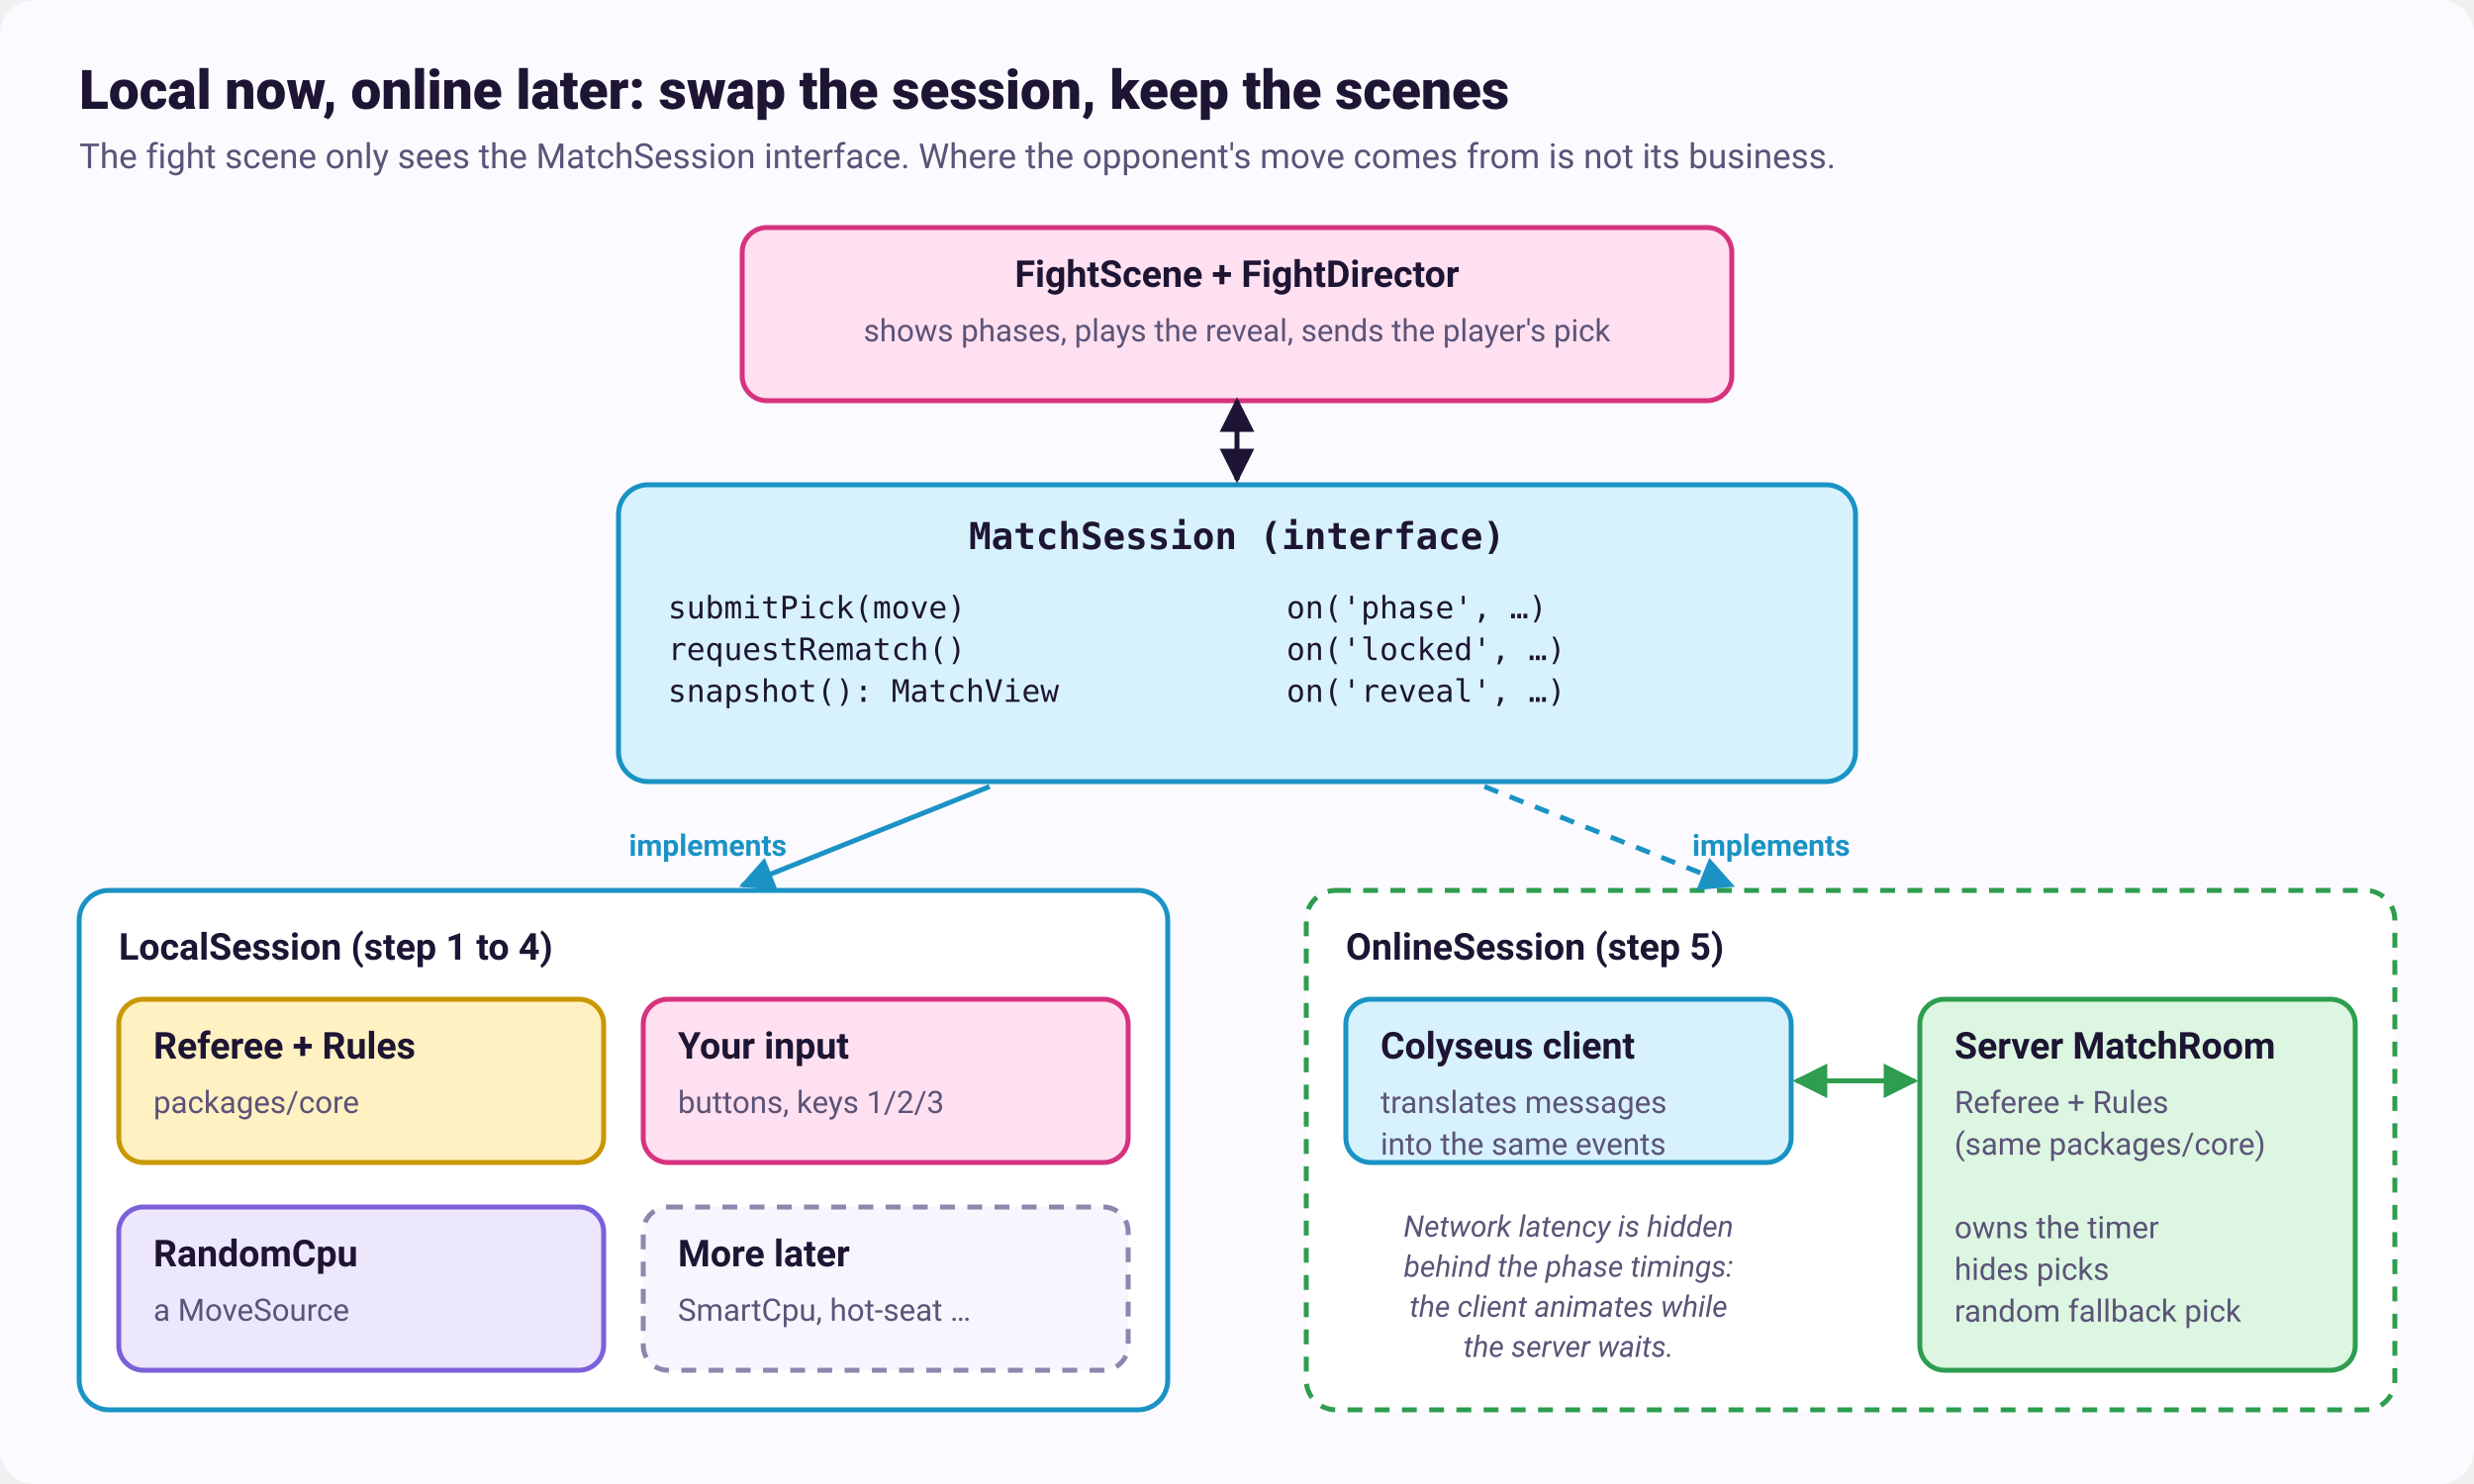
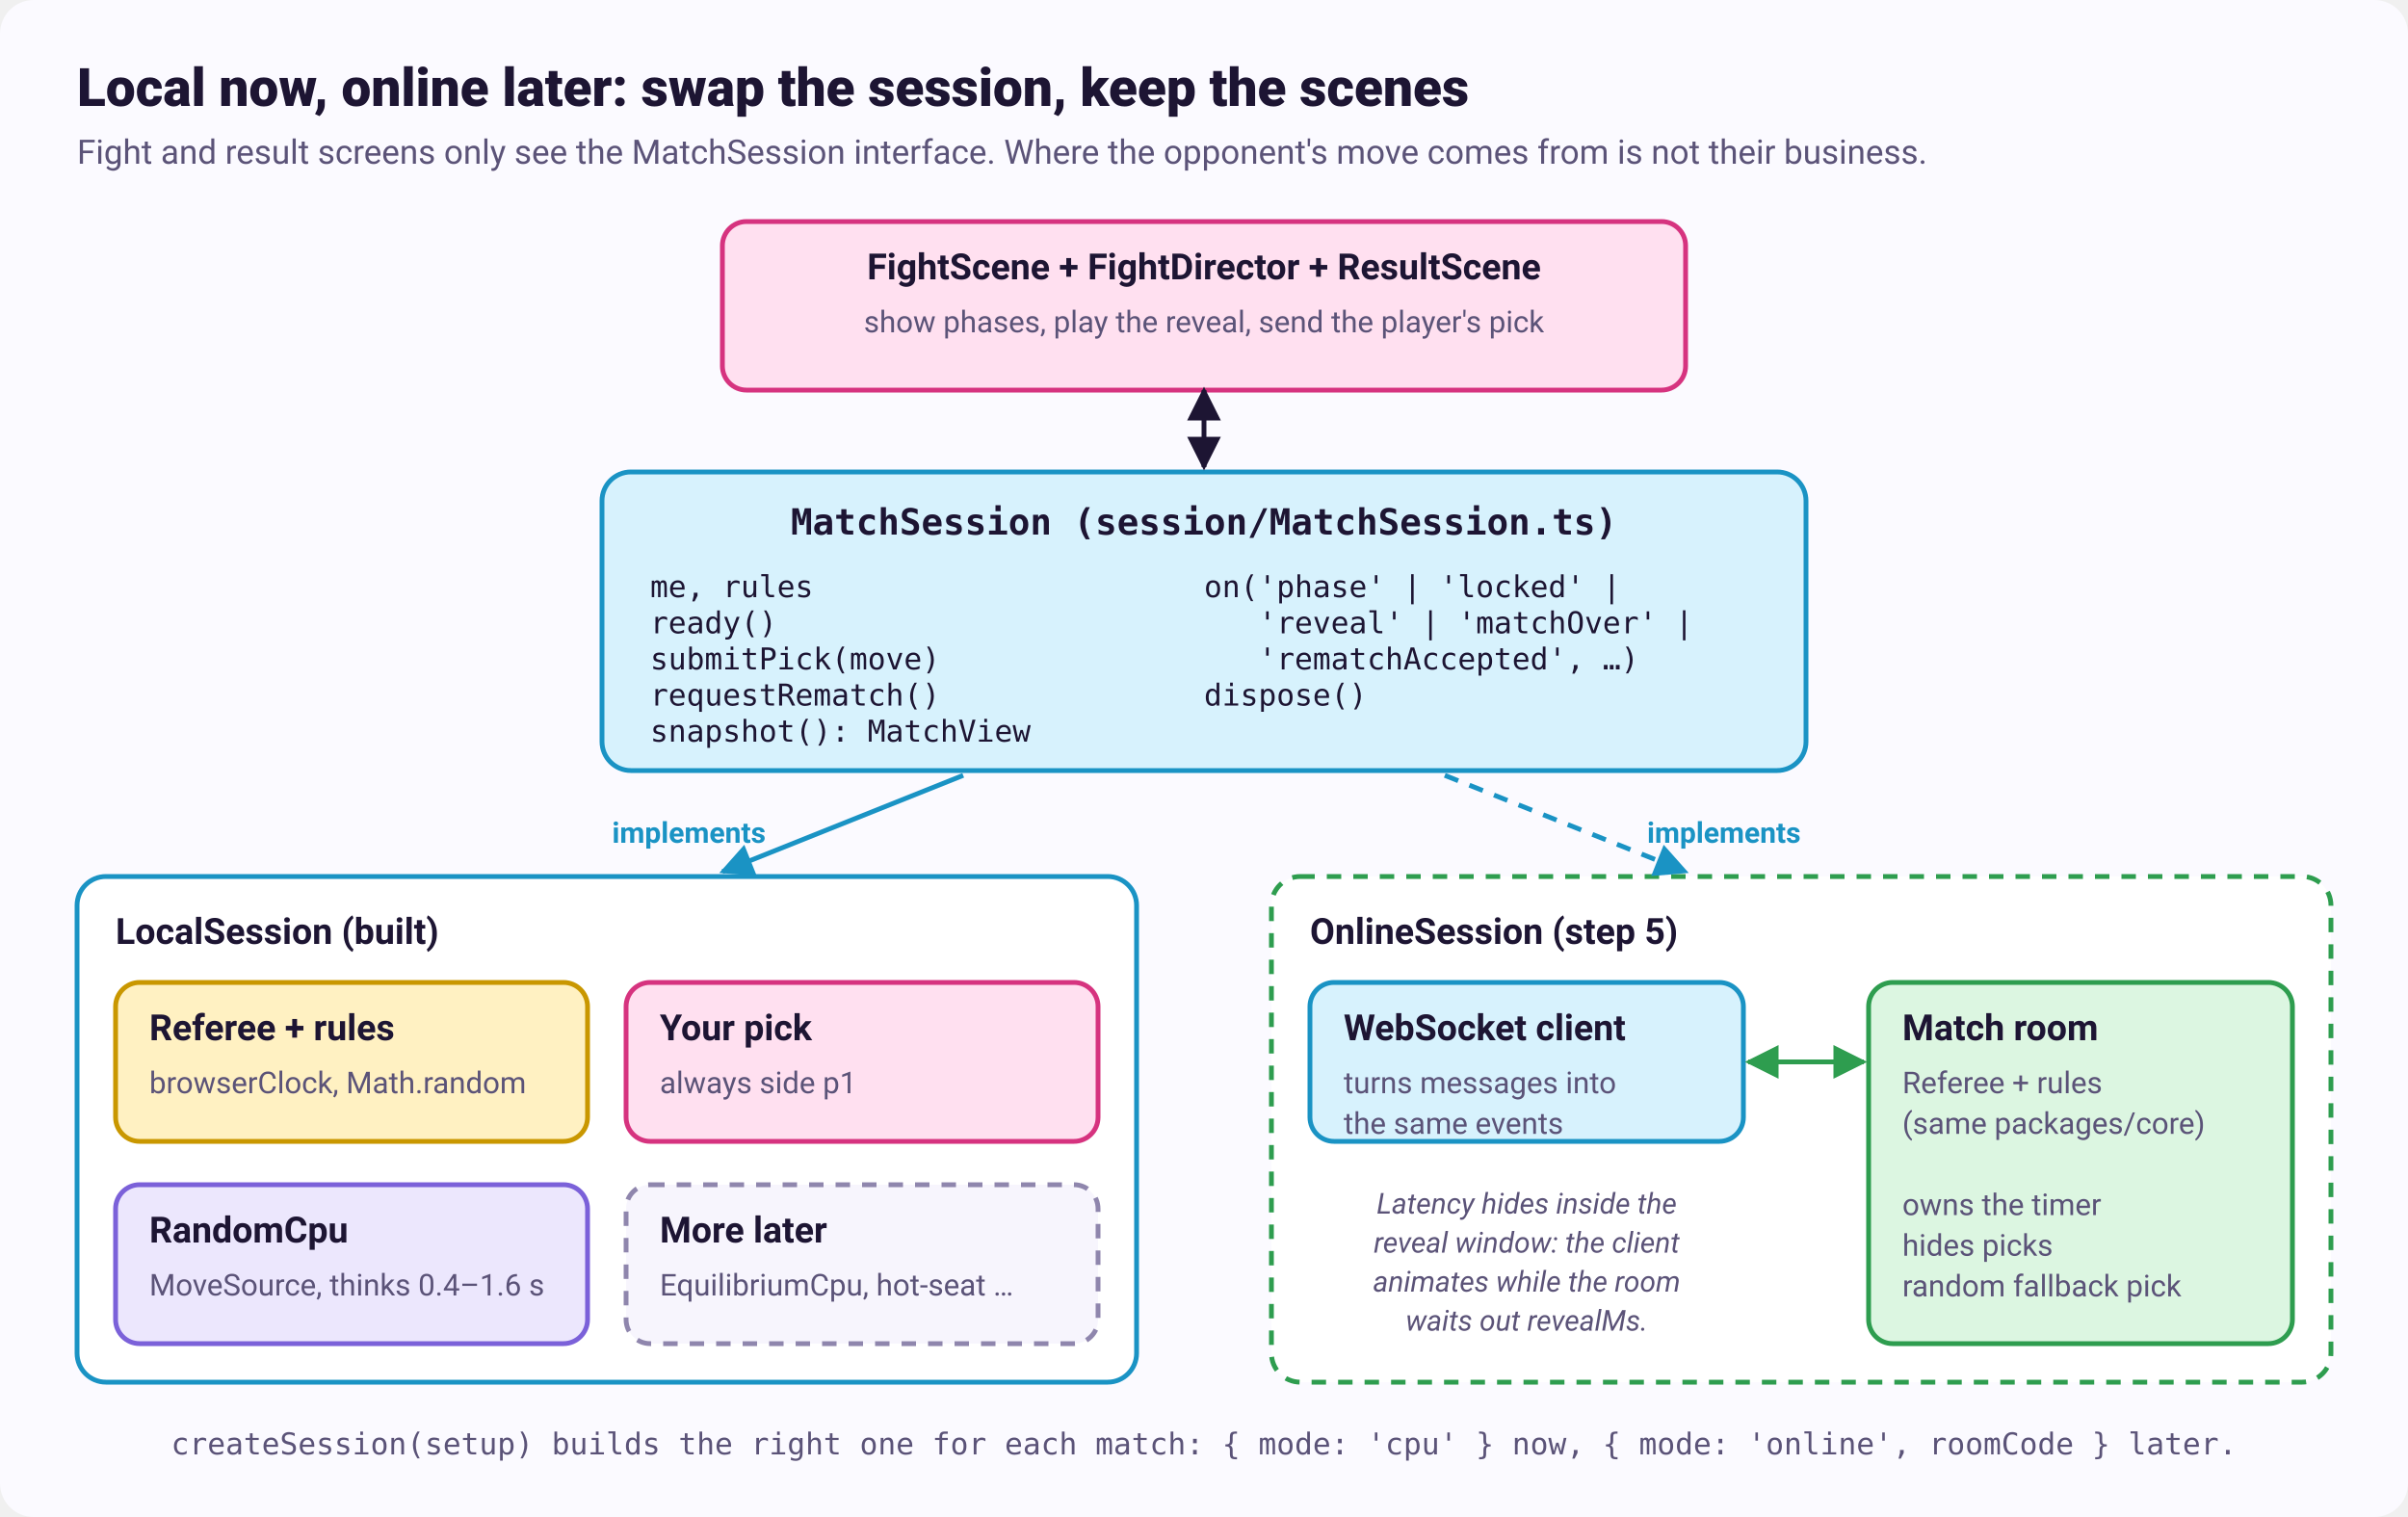
- <svg xmlns="http://www.w3.org/2000/svg" width="1000" height="600" viewBox="0 0 1000 600">
+ <svg xmlns="http://www.w3.org/2000/svg" width="1000" height="630" viewBox="0 0 1000 630">
  <defs>
    <marker id="a-ink" viewBox="0 0 10 10" refX="9" refY="5" markerWidth="7" markerHeight="7" orient="auto-start-reverse">
      <path d="M0,0 L10,5 L0,10 z" fill="#1d1533" />
    </marker>
    <marker id="a-line" viewBox="0 0 10 10" refX="9" refY="5" markerWidth="7" markerHeight="7" orient="auto-start-reverse">
      <path d="M0,0 L10,5 L0,10 z" fill="#8f86ad" />
    </marker>
    <marker id="a-core" viewBox="0 0 10 10" refX="9" refY="5" markerWidth="7" markerHeight="7" orient="auto-start-reverse">
      <path d="M0,0 L10,5 L0,10 z" fill="#c99700" />
    </marker>
    <marker id="a-session" viewBox="0 0 10 10" refX="9" refY="5" markerWidth="7" markerHeight="7" orient="auto-start-reverse">
      <path d="M0,0 L10,5 L0,10 z" fill="#1a93c4" />
    </marker>
    <marker id="a-pres" viewBox="0 0 10 10" refX="9" refY="5" markerWidth="7" markerHeight="7" orient="auto-start-reverse">
      <path d="M0,0 L10,5 L0,10 z" fill="#d6337f" />
    </marker>
    <marker id="a-server" viewBox="0 0 10 10" refX="9" refY="5" markerWidth="7" markerHeight="7" orient="auto-start-reverse">
      <path d="M0,0 L10,5 L0,10 z" fill="#2e9d4f" />
    </marker>
    <marker id="a-warn" viewBox="0 0 10 10" refX="9" refY="5" markerWidth="7" markerHeight="7" orient="auto-start-reverse">
      <path d="M0,0 L10,5 L0,10 z" fill="#d0412b" />
    </marker>
    <marker id="a-plat" viewBox="0 0 10 10" refX="9" refY="5" markerWidth="7" markerHeight="7" orient="auto-start-reverse">
      <path d="M0,0 L10,5 L0,10 z" fill="#7b61d9" />
    </marker>
    <pattern id="grid" width="8" height="8" patternUnits="userSpaceOnUse">
      <rect width="8" height="8" fill="#241640" />
      <path d="M8 0H0V8" fill="none" stroke="#33205a" stroke-width="1" />
    </pattern>
  </defs>
-   <rect width="1000" height="600" rx="14" fill="#fbfaff" />
+   <rect width="1000" height="630" rx="14" fill="#fbfaff" />
  <text x="32" y="44" font-size="22" font-weight="800" text-anchor="start" fill="#1d1533" font-family="system-ui, -apple-system, 'Segoe UI', Roboto, sans-serif">Local now, online later: swap the session, keep the scenes</text>
-   <text x="32" y="68" font-size="14" font-weight="400" text-anchor="start" fill="#5b5378" font-family="system-ui, -apple-system, 'Segoe UI', Roboto, sans-serif">The fight scene only sees the MatchSession interface. Where the opponent's move comes from is not its business.</text>
+   <text x="32" y="68" font-size="14" font-weight="400" text-anchor="start" fill="#5b5378" font-family="system-ui, -apple-system, 'Segoe UI', Roboto, sans-serif">Fight and result screens only see the MatchSession interface. Where the opponent's move comes from is not their business.</text>
  <rect x="300" y="92" width="400" height="70" rx="10" fill="#ffe0f0" stroke="#d6337f" stroke-width="2" />
-   <text x="500" y="116" font-size="15" font-weight="700" text-anchor="middle" fill="#1d1533" font-family="system-ui, -apple-system, 'Segoe UI', Roboto, sans-serif">FightScene + FightDirector</text>
-   <text x="500" y="138" font-size="12.5" font-weight="400" text-anchor="middle" fill="#5b5378" font-family="system-ui, -apple-system, 'Segoe UI', Roboto, sans-serif">shows phases, plays the reveal, sends the player's pick</text>
-   <rect x="250" y="196" width="500" height="120" rx="12" fill="#d7f2fd" stroke="#1a93c4" stroke-width="2" />
-   <text x="500" y="222" font-size="15" font-weight="700" text-anchor="middle" fill="#1d1533" font-family="ui-monospace, 'SF Mono', Menlo, Consolas, monospace" xml:space="preserve">MatchSession (interface)</text>
-   <text x="270" y="250" font-size="12.5" font-weight="400" text-anchor="start" fill="#1d1533" font-family="ui-monospace, 'SF Mono', Menlo, Consolas, monospace" xml:space="preserve">submitPick(move)</text>
-   <text x="270" y="266.875" font-size="12.5" font-weight="400" text-anchor="start" fill="#1d1533" font-family="ui-monospace, 'SF Mono', Menlo, Consolas, monospace" xml:space="preserve">requestRematch()</text>
-   <text x="270" y="283.75" font-size="12.5" font-weight="400" text-anchor="start" fill="#1d1533" font-family="ui-monospace, 'SF Mono', Menlo, Consolas, monospace" xml:space="preserve">snapshot(): MatchView</text>
-   <text x="520" y="250" font-size="12.5" font-weight="400" text-anchor="start" fill="#1d1533" font-family="ui-monospace, 'SF Mono', Menlo, Consolas, monospace" xml:space="preserve">on('phase', …)</text>
-   <text x="520" y="266.875" font-size="12.5" font-weight="400" text-anchor="start" fill="#1d1533" font-family="ui-monospace, 'SF Mono', Menlo, Consolas, monospace" xml:space="preserve">on('locked', …)</text>
-   <text x="520" y="283.75" font-size="12.5" font-weight="400" text-anchor="start" fill="#1d1533" font-family="ui-monospace, 'SF Mono', Menlo, Consolas, monospace" xml:space="preserve">on('reveal', …)</text>
+   <text x="500" y="116" font-size="15" font-weight="700" text-anchor="middle" fill="#1d1533" font-family="system-ui, -apple-system, 'Segoe UI', Roboto, sans-serif">FightScene + FightDirector + ResultScene</text>
+   <text x="500" y="138" font-size="12.5" font-weight="400" text-anchor="middle" fill="#5b5378" font-family="system-ui, -apple-system, 'Segoe UI', Roboto, sans-serif">show phases, play the reveal, send the player's pick</text>
+   <rect x="250" y="196" width="500" height="124" rx="12" fill="#d7f2fd" stroke="#1a93c4" stroke-width="2" />
+   <text x="500" y="222" font-size="15" font-weight="700" text-anchor="middle" fill="#1d1533" font-family="ui-monospace, 'SF Mono', Menlo, Consolas, monospace" xml:space="preserve">MatchSession (session/MatchSession.ts)</text>
+   <text x="270" y="248" font-size="12.5" font-weight="400" text-anchor="start" fill="#1d1533" font-family="ui-monospace, 'SF Mono', Menlo, Consolas, monospace" xml:space="preserve">me, rules</text>
+   <text x="270" y="263" font-size="12.5" font-weight="400" text-anchor="start" fill="#1d1533" font-family="ui-monospace, 'SF Mono', Menlo, Consolas, monospace" xml:space="preserve">ready()</text>
+   <text x="270" y="278" font-size="12.5" font-weight="400" text-anchor="start" fill="#1d1533" font-family="ui-monospace, 'SF Mono', Menlo, Consolas, monospace" xml:space="preserve">submitPick(move)</text>
+   <text x="270" y="293" font-size="12.5" font-weight="400" text-anchor="start" fill="#1d1533" font-family="ui-monospace, 'SF Mono', Menlo, Consolas, monospace" xml:space="preserve">requestRematch()</text>
+   <text x="270" y="308" font-size="12.5" font-weight="400" text-anchor="start" fill="#1d1533" font-family="ui-monospace, 'SF Mono', Menlo, Consolas, monospace" xml:space="preserve">snapshot(): MatchView</text>
+   <text x="500" y="248" font-size="12.5" font-weight="400" text-anchor="start" fill="#1d1533" font-family="ui-monospace, 'SF Mono', Menlo, Consolas, monospace" xml:space="preserve">on('phase' | 'locked' |</text>
+   <text x="500" y="263" font-size="12.5" font-weight="400" text-anchor="start" fill="#1d1533" font-family="ui-monospace, 'SF Mono', Menlo, Consolas, monospace" xml:space="preserve">   'reveal' | 'matchOver' |</text>
+   <text x="500" y="278" font-size="12.5" font-weight="400" text-anchor="start" fill="#1d1533" font-family="ui-monospace, 'SF Mono', Menlo, Consolas, monospace" xml:space="preserve">   'rematchAccepted', …)</text>
+   <text x="500" y="293" font-size="12.5" font-weight="400" text-anchor="start" fill="#1d1533" font-family="ui-monospace, 'SF Mono', Menlo, Consolas, monospace" xml:space="preserve">dispose()</text>
  <path d="M 500 162 L 500 194" fill="none" stroke="#1d1533" stroke-width="2" marker-start="url(#a-ink)" marker-end="url(#a-ink)" />
-   <rect x="32" y="360" width="440" height="210" rx="12" fill="#ffffff" stroke="#1a93c4" stroke-width="2" />
-   <text x="48" y="388" font-size="15" font-weight="700" text-anchor="start" fill="#1d1533" font-family="system-ui, -apple-system, 'Segoe UI', Roboto, sans-serif">LocalSession  (step 1 to 4)</text>
-   <rect x="48" y="404" width="196" height="66" rx="10" fill="#fff1c2" stroke="#c99700" stroke-width="2" />
-   <text x="62" y="428" font-size="15" font-weight="700" text-anchor="start" fill="#1d1533" font-family="system-ui, -apple-system, 'Segoe UI', Roboto, sans-serif">Referee + Rules</text>
-   <text x="62" y="450" font-size="12.5" font-weight="400" text-anchor="start" fill="#5b5378" font-family="system-ui, -apple-system, 'Segoe UI', Roboto, sans-serif">packages/core</text>
-   <rect x="260" y="404" width="196" height="66" rx="10" fill="#ffe0f0" stroke="#d6337f" stroke-width="2" />
-   <text x="274" y="428" font-size="15" font-weight="700" text-anchor="start" fill="#1d1533" font-family="system-ui, -apple-system, 'Segoe UI', Roboto, sans-serif">Your input</text>
-   <text x="274" y="450" font-size="12.5" font-weight="400" text-anchor="start" fill="#5b5378" font-family="system-ui, -apple-system, 'Segoe UI', Roboto, sans-serif">buttons, keys 1/2/3</text>
-   <rect x="48" y="488" width="196" height="66" rx="10" fill="#ece7fd" stroke="#7b61d9" stroke-width="2" />
-   <text x="62" y="512" font-size="15" font-weight="700" text-anchor="start" fill="#1d1533" font-family="system-ui, -apple-system, 'Segoe UI', Roboto, sans-serif">RandomCpu</text>
-   <text x="62" y="534" font-size="12.5" font-weight="400" text-anchor="start" fill="#5b5378" font-family="system-ui, -apple-system, 'Segoe UI', Roboto, sans-serif">a MoveSource</text>
-   <rect x="260" y="488" width="196" height="66" rx="10" fill="#f7f5fd" stroke="#8f86ad" stroke-width="2" stroke-dasharray="6 5" />
-   <text x="274" y="512" font-size="15" font-weight="700" text-anchor="start" fill="#1d1533" font-family="system-ui, -apple-system, 'Segoe UI', Roboto, sans-serif">More later</text>
-   <text x="274" y="534" font-size="12.5" font-weight="400" text-anchor="start" fill="#5b5378" font-family="system-ui, -apple-system, 'Segoe UI', Roboto, sans-serif">SmartCpu, hot-seat …</text>
-   <text x="252" y="590" font-size="14" font-weight="400" text-anchor="start" fill="#1d1533" font-family="system-ui, -apple-system, 'Segoe UI', Roboto, sans-serif" />
-   <path d="M 400 318 L 300 358" fill="none" stroke="#1a93c4" stroke-width="2" marker-end="url(#a-session)" />
-   <text x="318" y="346" font-size="12" font-weight="600" text-anchor="end" fill="#1a93c4" font-family="system-ui, -apple-system, 'Segoe UI', Roboto, sans-serif">implements</text>
-   <rect x="528" y="360" width="440" height="210" rx="12" fill="#ffffff" stroke="#2e9d4f" stroke-width="2" stroke-dasharray="6 5" />
-   <text x="544" y="388" font-size="15" font-weight="700" text-anchor="start" fill="#1d1533" font-family="system-ui, -apple-system, 'Segoe UI', Roboto, sans-serif">OnlineSession  (step 5)</text>
-   <rect x="544" y="404" width="180" height="66" rx="10" fill="#d7f2fd" stroke="#1a93c4" stroke-width="2" />
-   <text x="558" y="428" font-size="15" font-weight="700" text-anchor="start" fill="#1d1533" font-family="system-ui, -apple-system, 'Segoe UI', Roboto, sans-serif">Colyseus client</text>
-   <text x="558" y="450" font-size="12.5" font-weight="400" text-anchor="start" fill="#5b5378" font-family="system-ui, -apple-system, 'Segoe UI', Roboto, sans-serif">translates messages</text>
-   <text x="558" y="466.875" font-size="12.5" font-weight="400" text-anchor="start" fill="#5b5378" font-family="system-ui, -apple-system, 'Segoe UI', Roboto, sans-serif">into the same events</text>
-   <rect x="776" y="404" width="176" height="150" rx="10" fill="#dcf6e1" stroke="#2e9d4f" stroke-width="2" />
-   <text x="790" y="428" font-size="15" font-weight="700" text-anchor="start" fill="#1d1533" font-family="system-ui, -apple-system, 'Segoe UI', Roboto, sans-serif">Server MatchRoom</text>
-   <text x="790" y="450" font-size="12.5" font-weight="400" text-anchor="start" fill="#5b5378" font-family="system-ui, -apple-system, 'Segoe UI', Roboto, sans-serif">Referee + Rules</text>
-   <text x="790" y="466.875" font-size="12.5" font-weight="400" text-anchor="start" fill="#5b5378" font-family="system-ui, -apple-system, 'Segoe UI', Roboto, sans-serif">(same packages/core)</text>
-   <text x="790" y="483.75" font-size="12.5" font-weight="400" text-anchor="start" fill="#5b5378" font-family="system-ui, -apple-system, 'Segoe UI', Roboto, sans-serif" />
-   <text x="790" y="500.625" font-size="12.5" font-weight="400" text-anchor="start" fill="#5b5378" font-family="system-ui, -apple-system, 'Segoe UI', Roboto, sans-serif">owns the timer</text>
-   <text x="790" y="517.5" font-size="12.5" font-weight="400" text-anchor="start" fill="#5b5378" font-family="system-ui, -apple-system, 'Segoe UI', Roboto, sans-serif">hides picks</text>
-   <text x="790" y="534.375" font-size="12.5" font-weight="400" text-anchor="start" fill="#5b5378" font-family="system-ui, -apple-system, 'Segoe UI', Roboto, sans-serif">random fallback pick</text>
-   <path d="M 726 437 L 774 437" fill="none" stroke="#2e9d4f" stroke-width="2" marker-start="url(#a-server)" marker-end="url(#a-server)" />
-   <text x="634" y="500" font-size="12" font-weight="400" text-anchor="middle" fill="#5b5378" font-family="system-ui, -apple-system, 'Segoe UI', Roboto, sans-serif" font-style="italic">Network latency is hidden</text>
-   <text x="634" y="516.2" font-size="12" font-weight="400" text-anchor="middle" fill="#5b5378" font-family="system-ui, -apple-system, 'Segoe UI', Roboto, sans-serif" font-style="italic">behind the phase timings:</text>
-   <text x="634" y="532.4" font-size="12" font-weight="400" text-anchor="middle" fill="#5b5378" font-family="system-ui, -apple-system, 'Segoe UI', Roboto, sans-serif" font-style="italic">the client animates while</text>
-   <text x="634" y="548.6" font-size="12" font-weight="400" text-anchor="middle" fill="#5b5378" font-family="system-ui, -apple-system, 'Segoe UI', Roboto, sans-serif" font-style="italic">the server waits.</text>
-   <path d="M 600 318 L 700 358" fill="none" stroke="#1a93c4" stroke-width="2" stroke-dasharray="6 5" marker-end="url(#a-session)" />
-   <text x="684" y="346" font-size="12" font-weight="600" text-anchor="start" fill="#1a93c4" font-family="system-ui, -apple-system, 'Segoe UI', Roboto, sans-serif">implements</text>
+   <rect x="32" y="364" width="440" height="210" rx="12" fill="#ffffff" stroke="#1a93c4" stroke-width="2" />
+   <text x="48" y="392" font-size="15" font-weight="700" text-anchor="start" fill="#1d1533" font-family="system-ui, -apple-system, 'Segoe UI', Roboto, sans-serif">LocalSession  (built)</text>
+   <rect x="48" y="408" width="196" height="66" rx="10" fill="#fff1c2" stroke="#c99700" stroke-width="2" />
+   <text x="62" y="432" font-size="15" font-weight="700" text-anchor="start" fill="#1d1533" font-family="system-ui, -apple-system, 'Segoe UI', Roboto, sans-serif">Referee + rules</text>
+   <text x="62" y="454" font-size="12.5" font-weight="400" text-anchor="start" fill="#5b5378" font-family="system-ui, -apple-system, 'Segoe UI', Roboto, sans-serif">browserClock, Math.random</text>
+   <rect x="260" y="408" width="196" height="66" rx="10" fill="#ffe0f0" stroke="#d6337f" stroke-width="2" />
+   <text x="274" y="432" font-size="15" font-weight="700" text-anchor="start" fill="#1d1533" font-family="system-ui, -apple-system, 'Segoe UI', Roboto, sans-serif">Your pick</text>
+   <text x="274" y="454" font-size="12.5" font-weight="400" text-anchor="start" fill="#5b5378" font-family="system-ui, -apple-system, 'Segoe UI', Roboto, sans-serif">always side p1</text>
+   <rect x="48" y="492" width="196" height="66" rx="10" fill="#ece7fd" stroke="#7b61d9" stroke-width="2" />
+   <text x="62" y="516" font-size="15" font-weight="700" text-anchor="start" fill="#1d1533" font-family="system-ui, -apple-system, 'Segoe UI', Roboto, sans-serif">RandomCpu</text>
+   <text x="62" y="538" font-size="12.5" font-weight="400" text-anchor="start" fill="#5b5378" font-family="system-ui, -apple-system, 'Segoe UI', Roboto, sans-serif">MoveSource, thinks 0.4–1.6 s</text>
+   <rect x="260" y="492" width="196" height="66" rx="10" fill="#f7f5fd" stroke="#8f86ad" stroke-width="2" stroke-dasharray="6 5" />
+   <text x="274" y="516" font-size="15" font-weight="700" text-anchor="start" fill="#1d1533" font-family="system-ui, -apple-system, 'Segoe UI', Roboto, sans-serif">More later</text>
+   <text x="274" y="538" font-size="12.5" font-weight="400" text-anchor="start" fill="#5b5378" font-family="system-ui, -apple-system, 'Segoe UI', Roboto, sans-serif">EquilibriumCpu, hot-seat …</text>
+   <path d="M 400 322 L 300 362" fill="none" stroke="#1a93c4" stroke-width="2" marker-end="url(#a-session)" />
+   <text x="318" y="350" font-size="12" font-weight="600" text-anchor="end" fill="#1a93c4" font-family="system-ui, -apple-system, 'Segoe UI', Roboto, sans-serif">implements</text>
+   <rect x="528" y="364" width="440" height="210" rx="12" fill="#ffffff" stroke="#2e9d4f" stroke-width="2" stroke-dasharray="6 5" />
+   <text x="544" y="392" font-size="15" font-weight="700" text-anchor="start" fill="#1d1533" font-family="system-ui, -apple-system, 'Segoe UI', Roboto, sans-serif">OnlineSession  (step 5)</text>
+   <rect x="544" y="408" width="180" height="66" rx="10" fill="#d7f2fd" stroke="#1a93c4" stroke-width="2" />
+   <text x="558" y="432" font-size="15" font-weight="700" text-anchor="start" fill="#1d1533" font-family="system-ui, -apple-system, 'Segoe UI', Roboto, sans-serif">WebSocket client</text>
+   <text x="558" y="454" font-size="12.5" font-weight="400" text-anchor="start" fill="#5b5378" font-family="system-ui, -apple-system, 'Segoe UI', Roboto, sans-serif">turns messages into</text>
+   <text x="558" y="470.875" font-size="12.5" font-weight="400" text-anchor="start" fill="#5b5378" font-family="system-ui, -apple-system, 'Segoe UI', Roboto, sans-serif">the same events</text>
+   <rect x="776" y="408" width="176" height="150" rx="10" fill="#dcf6e1" stroke="#2e9d4f" stroke-width="2" />
+   <text x="790" y="432" font-size="15" font-weight="700" text-anchor="start" fill="#1d1533" font-family="system-ui, -apple-system, 'Segoe UI', Roboto, sans-serif">Match room</text>
+   <text x="790" y="454" font-size="12.5" font-weight="400" text-anchor="start" fill="#5b5378" font-family="system-ui, -apple-system, 'Segoe UI', Roboto, sans-serif">Referee + rules</text>
+   <text x="790" y="470.875" font-size="12.5" font-weight="400" text-anchor="start" fill="#5b5378" font-family="system-ui, -apple-system, 'Segoe UI', Roboto, sans-serif">(same packages/core)</text>
+   <text x="790" y="487.75" font-size="12.5" font-weight="400" text-anchor="start" fill="#5b5378" font-family="system-ui, -apple-system, 'Segoe UI', Roboto, sans-serif" />
+   <text x="790" y="504.625" font-size="12.5" font-weight="400" text-anchor="start" fill="#5b5378" font-family="system-ui, -apple-system, 'Segoe UI', Roboto, sans-serif">owns the timer</text>
+   <text x="790" y="521.5" font-size="12.5" font-weight="400" text-anchor="start" fill="#5b5378" font-family="system-ui, -apple-system, 'Segoe UI', Roboto, sans-serif">hides picks</text>
+   <text x="790" y="538.375" font-size="12.5" font-weight="400" text-anchor="start" fill="#5b5378" font-family="system-ui, -apple-system, 'Segoe UI', Roboto, sans-serif">random fallback pick</text>
+   <path d="M 726 441 L 774 441" fill="none" stroke="#2e9d4f" stroke-width="2" marker-start="url(#a-server)" marker-end="url(#a-server)" />
+   <text x="634" y="504" font-size="12" font-weight="400" text-anchor="middle" fill="#5b5378" font-family="system-ui, -apple-system, 'Segoe UI', Roboto, sans-serif" font-style="italic">Latency hides inside the</text>
+   <text x="634" y="520.2" font-size="12" font-weight="400" text-anchor="middle" fill="#5b5378" font-family="system-ui, -apple-system, 'Segoe UI', Roboto, sans-serif" font-style="italic">reveal window: the client</text>
+   <text x="634" y="536.4" font-size="12" font-weight="400" text-anchor="middle" fill="#5b5378" font-family="system-ui, -apple-system, 'Segoe UI', Roboto, sans-serif" font-style="italic">animates while the room</text>
+   <text x="634" y="552.6" font-size="12" font-weight="400" text-anchor="middle" fill="#5b5378" font-family="system-ui, -apple-system, 'Segoe UI', Roboto, sans-serif" font-style="italic">waits out revealMs.</text>
+   <path d="M 600 322 L 700 362" fill="none" stroke="#1a93c4" stroke-width="2" stroke-dasharray="6 5" marker-end="url(#a-session)" />
+   <text x="684" y="350" font-size="12" font-weight="600" text-anchor="start" fill="#1a93c4" font-family="system-ui, -apple-system, 'Segoe UI', Roboto, sans-serif">implements</text>
+   <text x="500" y="604" font-size="12.5" font-weight="400" text-anchor="middle" fill="#5b5378" font-family="ui-monospace, 'SF Mono', Menlo, Consolas, monospace" xml:space="preserve">createSession(setup) builds the right one for each match: { mode: 'cpu' } now, { mode: 'online', roomCode } later.</text>
</svg>
